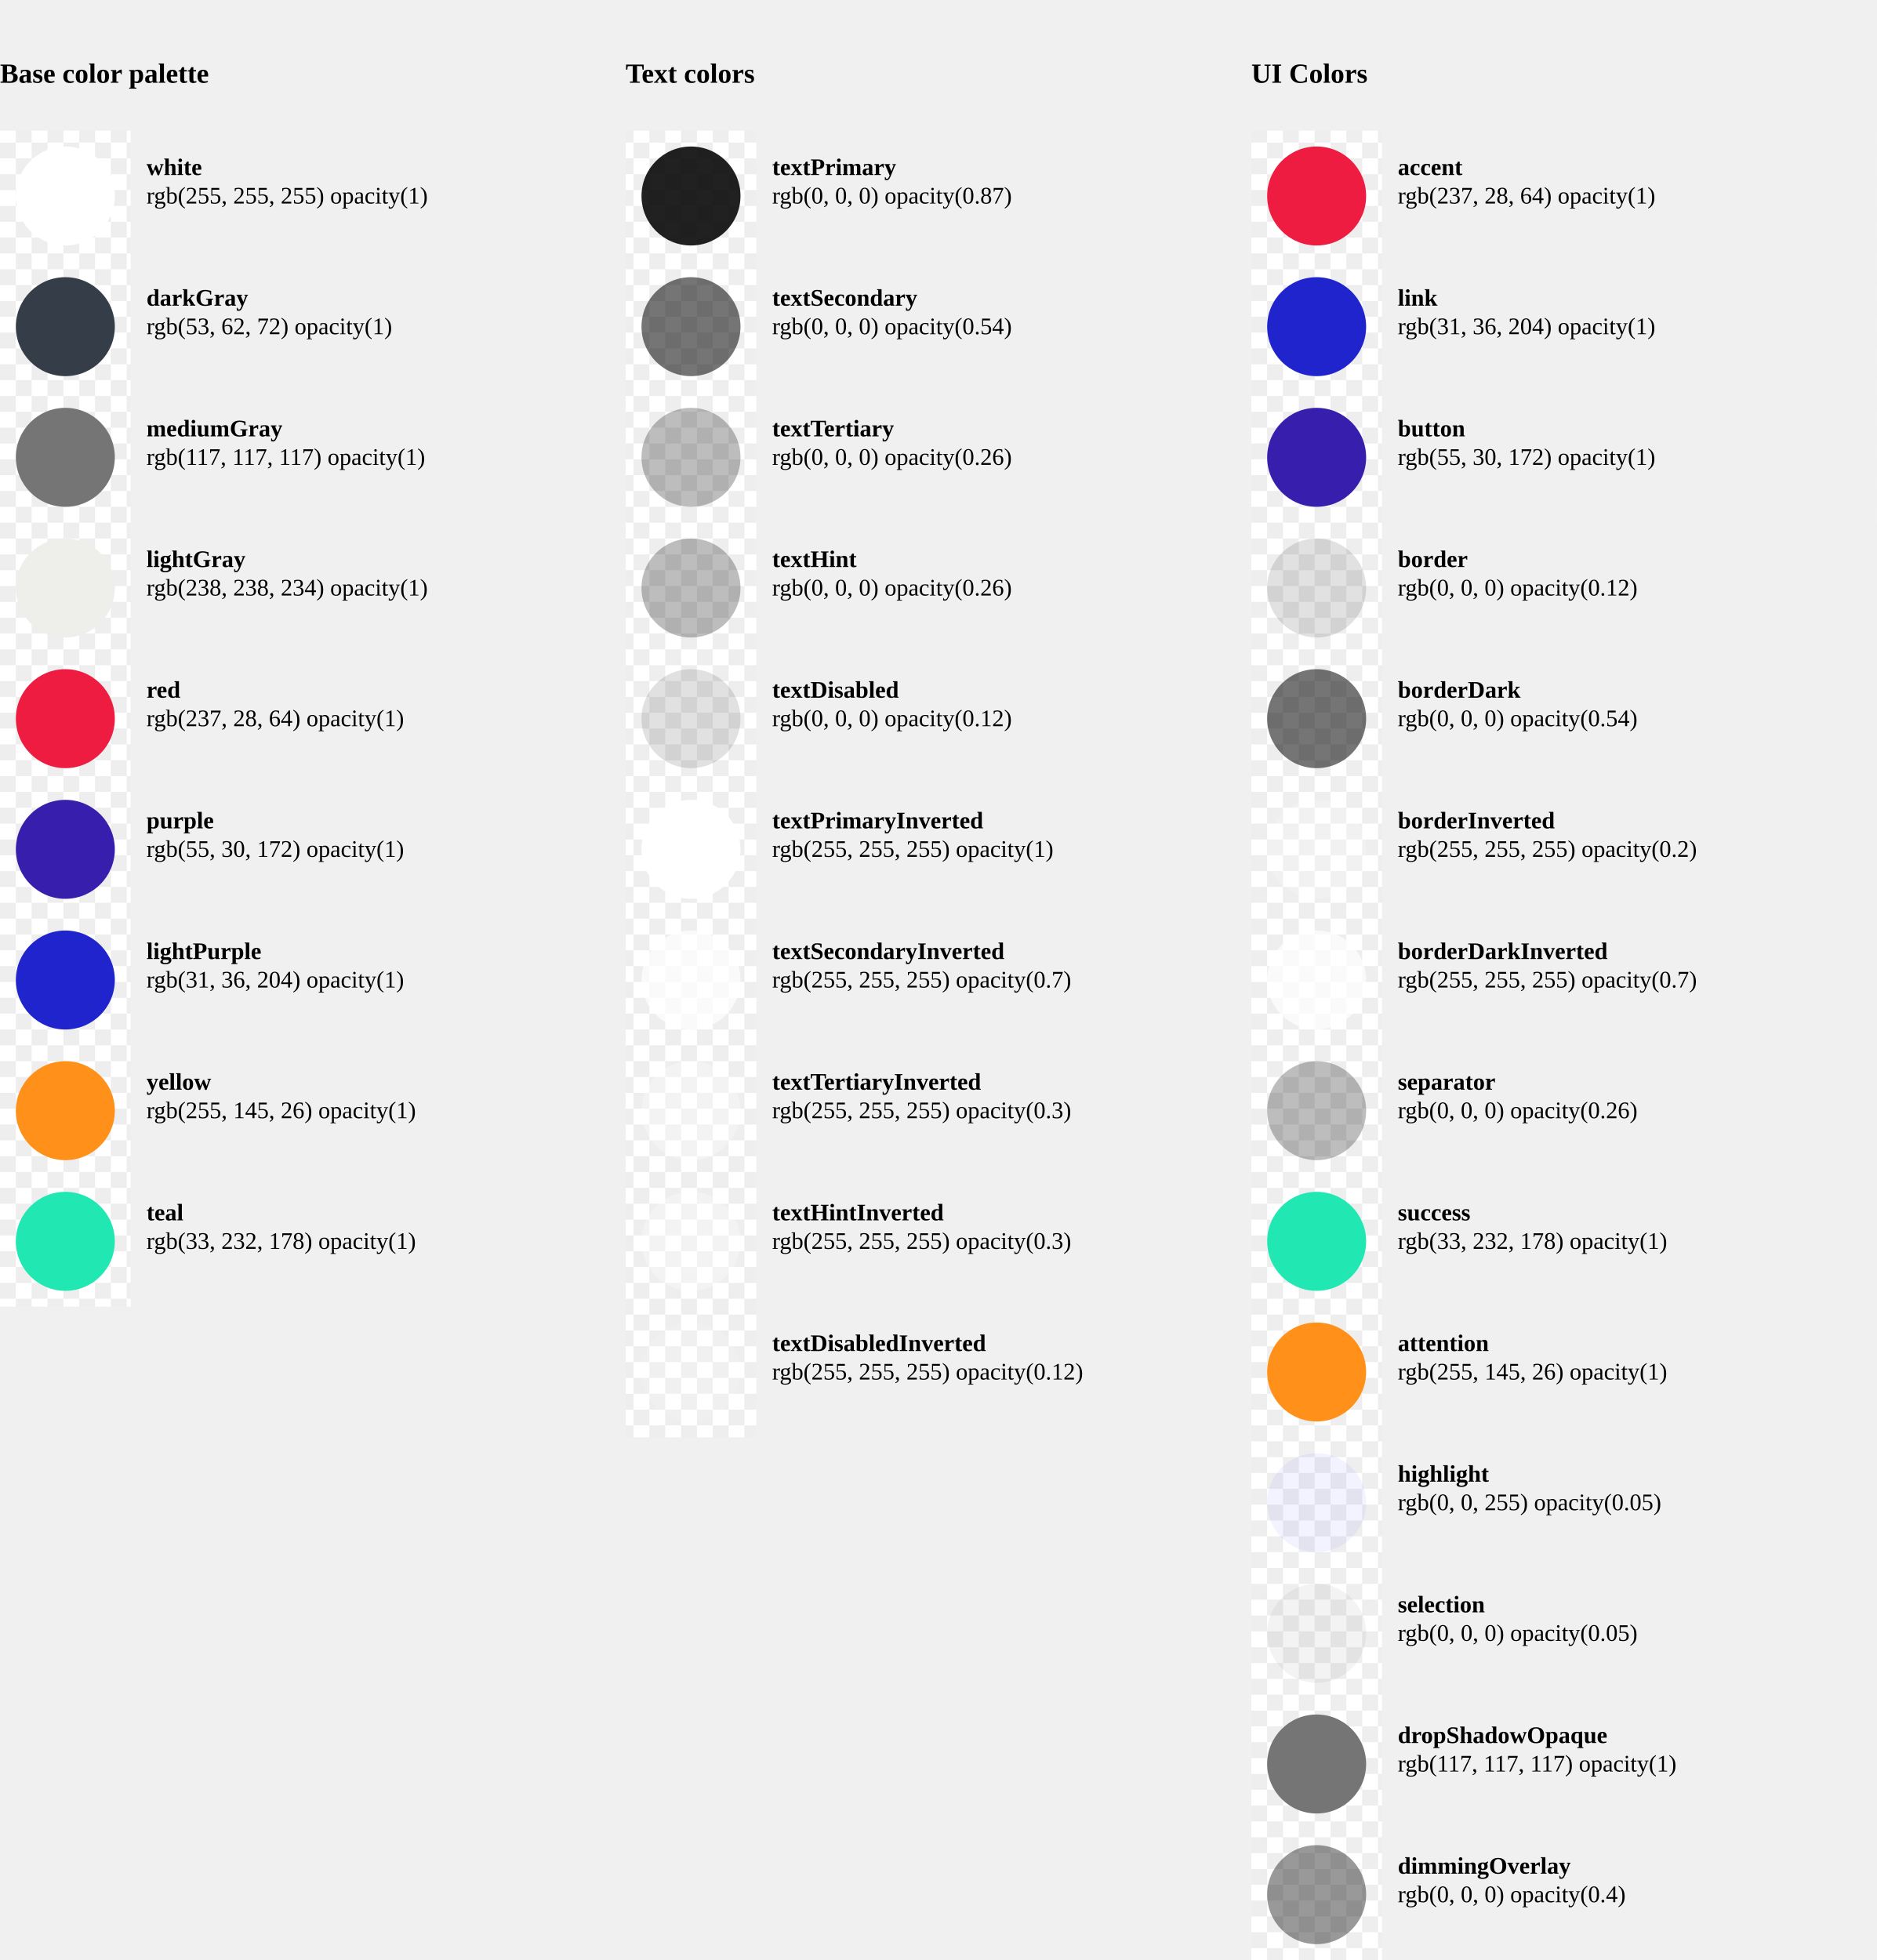
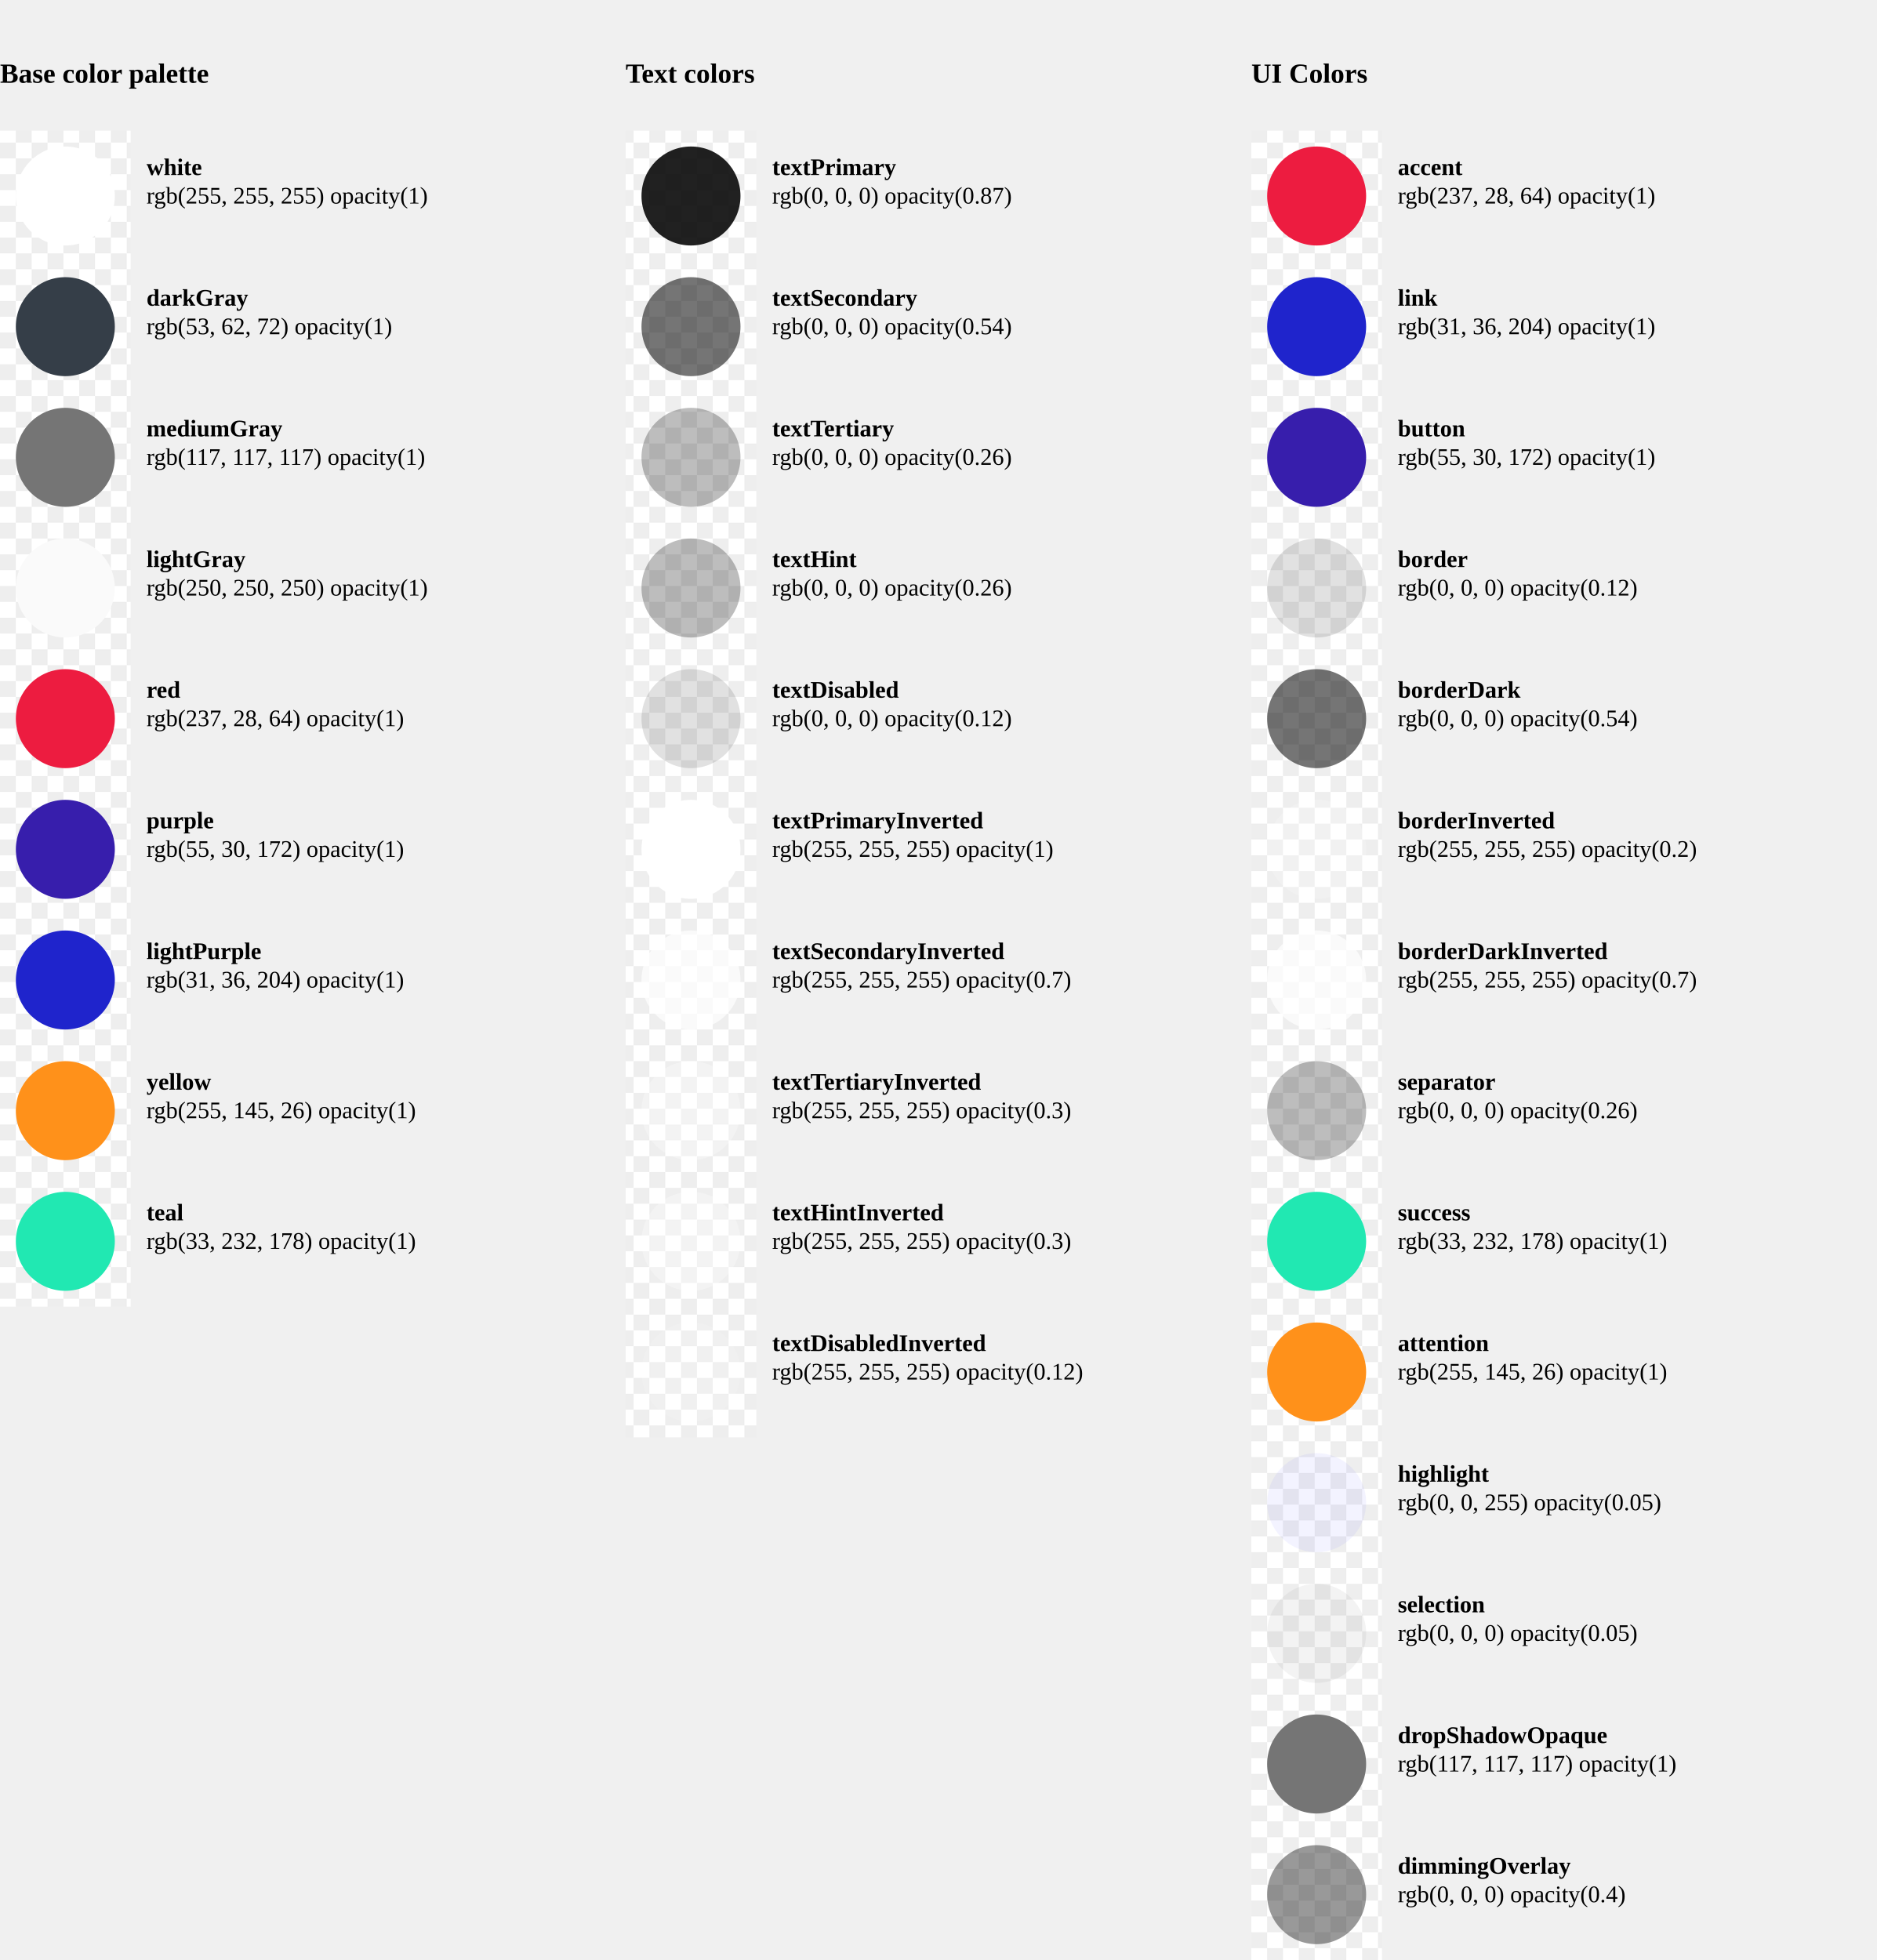
<svg xmlns="http://www.w3.org/2000/svg" version="1.1" id="Meetup_Swatches" x="0px" y="0px" width="948" height="990" viewBox="0 0 948 990" xml:space="preserve">
  <defs>
    <pattern id="dark_grid" width="16" height="16" patternUnits="userSpaceOnUse">
      <rect fill="#111" x="0" y="0" width="8" height="8" />
      <rect fill="#222" x="8" y="0" width="8" height="8" />
      <rect fill="#222" x="0" y="8" width="8" height="8" />
      <rect fill="#111" x="8" y="8" width="8" height="8" />
    </pattern>
    <pattern id="light_grid" width="16" height="16" patternUnits="userSpaceOnUse">
      <rect fill="#fff" x="0" y="0" width="8" height="8" />
      <rect fill="#eee" x="8" y="0" width="8" height="8" />
      <rect fill="#eee" x="0" y="8" width="8" height="8" />
      <rect fill="#fff" x="8" y="8" width="8" height="8" />
    </pattern>
  </defs>
  <text x="0" y="25" font-size="14">
    <tspan x="0" dy="1.2em" font-weight="bold">Base color palette</tspan>
    <tspan x="0" dy="1.2em" />
  </text>
  <rect fill="url(#light_grid)" x="0" y="66" width="66" height="594" />
  <circle cx="33" cy="99" r="25" fill="rgb(255, 255, 255)" opacity="1" />
  <text x="74" y="74" font-size="12">
    <tspan x="74" dy="1.2em" font-weight="bold">white</tspan>
    <tspan x="74" dy="1.2em">rgb(255, 255, 255) opacity(1)</tspan>
  </text>
  <circle cx="33" cy="165" r="25" fill="rgb(53, 62, 72)" opacity="1" />
  <text x="74" y="140" font-size="12">
    <tspan x="74" dy="1.2em" font-weight="bold">darkGray</tspan>
    <tspan x="74" dy="1.2em">rgb(53, 62, 72) opacity(1)</tspan>
  </text>
  <circle cx="33" cy="231" r="25" fill="rgb(117, 117, 117)" opacity="1" />
  <text x="74" y="206" font-size="12">
    <tspan x="74" dy="1.2em" font-weight="bold">mediumGray</tspan>
    <tspan x="74" dy="1.2em">rgb(117, 117, 117) opacity(1)</tspan>
  </text>
-   <circle cx="33" cy="297" r="25" fill="rgb(238, 238, 234)" opacity="1" />
+   <circle cx="33" cy="297" r="25" fill="rgb(250, 250, 250)" opacity="1" />
  <text x="74" y="272" font-size="12">
    <tspan x="74" dy="1.2em" font-weight="bold">lightGray</tspan>
-     <tspan x="74" dy="1.2em">rgb(238, 238, 234) opacity(1)</tspan>
+     <tspan x="74" dy="1.2em">rgb(250, 250, 250) opacity(1)</tspan>
  </text>
  <circle cx="33" cy="363" r="25" fill="rgb(237, 28, 64)" opacity="1" />
  <text x="74" y="338" font-size="12">
    <tspan x="74" dy="1.2em" font-weight="bold">red</tspan>
    <tspan x="74" dy="1.2em">rgb(237, 28, 64) opacity(1)</tspan>
  </text>
  <circle cx="33" cy="429" r="25" fill="rgb(55, 30, 172)" opacity="1" />
  <text x="74" y="404" font-size="12">
    <tspan x="74" dy="1.2em" font-weight="bold">purple</tspan>
    <tspan x="74" dy="1.2em">rgb(55, 30, 172) opacity(1)</tspan>
  </text>
  <circle cx="33" cy="495" r="25" fill="rgb(31, 36, 204)" opacity="1" />
  <text x="74" y="470" font-size="12">
    <tspan x="74" dy="1.2em" font-weight="bold">lightPurple</tspan>
    <tspan x="74" dy="1.2em">rgb(31, 36, 204) opacity(1)</tspan>
  </text>
  <circle cx="33" cy="561" r="25" fill="rgb(255, 145, 26)" opacity="1" />
  <text x="74" y="536" font-size="12">
    <tspan x="74" dy="1.2em" font-weight="bold">yellow</tspan>
    <tspan x="74" dy="1.2em">rgb(255, 145, 26) opacity(1)</tspan>
  </text>
  <circle cx="33" cy="627" r="25" fill="rgb(33, 232, 178)" opacity="1" />
  <text x="74" y="602" font-size="12">
    <tspan x="74" dy="1.2em" font-weight="bold">teal</tspan>
    <tspan x="74" dy="1.2em">rgb(33, 232, 178) opacity(1)</tspan>
  </text>
  <text x="316" y="25" font-size="14">
    <tspan x="316" dy="1.2em" font-weight="bold">Text colors</tspan>
    <tspan x="316" dy="1.2em" />
  </text>
  <rect fill="url(#light_grid)" x="316" y="66" width="66" height="660" />
  <circle cx="349" cy="99" r="25" fill="rgb(0, 0, 0)" opacity="0.87" />
  <text x="390" y="74" font-size="12">
    <tspan x="390" dy="1.2em" font-weight="bold">textPrimary</tspan>
    <tspan x="390" dy="1.2em">rgb(0, 0, 0) opacity(0.87)</tspan>
  </text>
  <circle cx="349" cy="165" r="25" fill="rgb(0, 0, 0)" opacity="0.54" />
  <text x="390" y="140" font-size="12">
    <tspan x="390" dy="1.2em" font-weight="bold">textSecondary</tspan>
    <tspan x="390" dy="1.2em">rgb(0, 0, 0) opacity(0.54)</tspan>
  </text>
  <circle cx="349" cy="231" r="25" fill="rgb(0, 0, 0)" opacity="0.26" />
  <text x="390" y="206" font-size="12">
    <tspan x="390" dy="1.2em" font-weight="bold">textTertiary</tspan>
    <tspan x="390" dy="1.2em">rgb(0, 0, 0) opacity(0.26)</tspan>
  </text>
  <circle cx="349" cy="297" r="25" fill="rgb(0, 0, 0)" opacity="0.26" />
  <text x="390" y="272" font-size="12">
    <tspan x="390" dy="1.2em" font-weight="bold">textHint</tspan>
    <tspan x="390" dy="1.2em">rgb(0, 0, 0) opacity(0.26)</tspan>
  </text>
  <circle cx="349" cy="363" r="25" fill="rgb(0, 0, 0)" opacity="0.12" />
  <text x="390" y="338" font-size="12">
    <tspan x="390" dy="1.2em" font-weight="bold">textDisabled</tspan>
    <tspan x="390" dy="1.2em">rgb(0, 0, 0) opacity(0.12)</tspan>
  </text>
  <circle cx="349" cy="429" r="25" fill="rgb(255, 255, 255)" opacity="1" />
  <text x="390" y="404" font-size="12">
    <tspan x="390" dy="1.2em" font-weight="bold">textPrimaryInverted</tspan>
    <tspan x="390" dy="1.2em">rgb(255, 255, 255) opacity(1)</tspan>
  </text>
  <circle cx="349" cy="495" r="25" fill="rgb(255, 255, 255)" opacity="0.7" />
  <text x="390" y="470" font-size="12">
    <tspan x="390" dy="1.2em" font-weight="bold">textSecondaryInverted</tspan>
    <tspan x="390" dy="1.2em">rgb(255, 255, 255) opacity(0.7)</tspan>
  </text>
  <circle cx="349" cy="561" r="25" fill="rgb(255, 255, 255)" opacity="0.3" />
  <text x="390" y="536" font-size="12">
    <tspan x="390" dy="1.2em" font-weight="bold">textTertiaryInverted</tspan>
    <tspan x="390" dy="1.2em">rgb(255, 255, 255) opacity(0.3)</tspan>
  </text>
  <circle cx="349" cy="627" r="25" fill="rgb(255, 255, 255)" opacity="0.3" />
  <text x="390" y="602" font-size="12">
    <tspan x="390" dy="1.2em" font-weight="bold">textHintInverted</tspan>
    <tspan x="390" dy="1.2em">rgb(255, 255, 255) opacity(0.3)</tspan>
  </text>
  <circle cx="349" cy="693" r="25" fill="rgb(255, 255, 255)" opacity="0.12" />
  <text x="390" y="668" font-size="12">
    <tspan x="390" dy="1.2em" font-weight="bold">textDisabledInverted</tspan>
    <tspan x="390" dy="1.2em">rgb(255, 255, 255) opacity(0.12)</tspan>
  </text>
  <text x="632" y="25" font-size="14">
    <tspan x="632" dy="1.2em" font-weight="bold">UI Colors</tspan>
    <tspan x="632" dy="1.2em" />
  </text>
  <rect fill="url(#light_grid)" x="632" y="66" width="66" height="924" />
  <circle cx="665" cy="99" r="25" fill="rgb(237, 28, 64)" opacity="1" />
  <text x="706" y="74" font-size="12">
    <tspan x="706" dy="1.2em" font-weight="bold">accent</tspan>
    <tspan x="706" dy="1.2em">rgb(237, 28, 64) opacity(1)</tspan>
  </text>
  <circle cx="665" cy="165" r="25" fill="rgb(31, 36, 204)" opacity="1" />
  <text x="706" y="140" font-size="12">
    <tspan x="706" dy="1.2em" font-weight="bold">link</tspan>
    <tspan x="706" dy="1.2em">rgb(31, 36, 204) opacity(1)</tspan>
  </text>
  <circle cx="665" cy="231" r="25" fill="rgb(55, 30, 172)" opacity="1" />
  <text x="706" y="206" font-size="12">
    <tspan x="706" dy="1.2em" font-weight="bold">button</tspan>
    <tspan x="706" dy="1.2em">rgb(55, 30, 172) opacity(1)</tspan>
  </text>
  <circle cx="665" cy="297" r="25" fill="rgb(0, 0, 0)" opacity="0.12" />
  <text x="706" y="272" font-size="12">
    <tspan x="706" dy="1.2em" font-weight="bold">border</tspan>
    <tspan x="706" dy="1.2em">rgb(0, 0, 0) opacity(0.12)</tspan>
  </text>
  <circle cx="665" cy="363" r="25" fill="rgb(0, 0, 0)" opacity="0.54" />
  <text x="706" y="338" font-size="12">
    <tspan x="706" dy="1.2em" font-weight="bold">borderDark</tspan>
    <tspan x="706" dy="1.2em">rgb(0, 0, 0) opacity(0.54)</tspan>
  </text>
  <circle cx="665" cy="429" r="25" fill="rgb(255, 255, 255)" opacity="0.2" />
  <text x="706" y="404" font-size="12">
    <tspan x="706" dy="1.2em" font-weight="bold">borderInverted</tspan>
    <tspan x="706" dy="1.2em">rgb(255, 255, 255) opacity(0.2)</tspan>
  </text>
  <circle cx="665" cy="495" r="25" fill="rgb(255, 255, 255)" opacity="0.7" />
  <text x="706" y="470" font-size="12">
    <tspan x="706" dy="1.2em" font-weight="bold">borderDarkInverted</tspan>
    <tspan x="706" dy="1.2em">rgb(255, 255, 255) opacity(0.7)</tspan>
  </text>
  <circle cx="665" cy="561" r="25" fill="rgb(0, 0, 0)" opacity="0.26" />
  <text x="706" y="536" font-size="12">
    <tspan x="706" dy="1.2em" font-weight="bold">separator</tspan>
    <tspan x="706" dy="1.2em">rgb(0, 0, 0) opacity(0.26)</tspan>
  </text>
  <circle cx="665" cy="627" r="25" fill="rgb(33, 232, 178)" opacity="1" />
  <text x="706" y="602" font-size="12">
    <tspan x="706" dy="1.2em" font-weight="bold">success</tspan>
    <tspan x="706" dy="1.2em">rgb(33, 232, 178) opacity(1)</tspan>
  </text>
  <circle cx="665" cy="693" r="25" fill="rgb(255, 145, 26)" opacity="1" />
  <text x="706" y="668" font-size="12">
    <tspan x="706" dy="1.2em" font-weight="bold">attention</tspan>
    <tspan x="706" dy="1.2em">rgb(255, 145, 26) opacity(1)</tspan>
  </text>
  <circle cx="665" cy="759" r="25" fill="rgb(0, 0, 255)" opacity="0.05" />
  <text x="706" y="734" font-size="12">
    <tspan x="706" dy="1.2em" font-weight="bold">highlight</tspan>
    <tspan x="706" dy="1.2em">rgb(0, 0, 255) opacity(0.05)</tspan>
  </text>
  <circle cx="665" cy="825" r="25" fill="rgb(0, 0, 0)" opacity="0.05" />
  <text x="706" y="800" font-size="12">
    <tspan x="706" dy="1.2em" font-weight="bold">selection</tspan>
    <tspan x="706" dy="1.2em">rgb(0, 0, 0) opacity(0.05)</tspan>
  </text>
  <circle cx="665" cy="891" r="25" fill="rgb(117, 117, 117)" opacity="1" />
  <text x="706" y="866" font-size="12">
    <tspan x="706" dy="1.2em" font-weight="bold">dropShadowOpaque</tspan>
    <tspan x="706" dy="1.2em">rgb(117, 117, 117) opacity(1)</tspan>
  </text>
  <circle cx="665" cy="957" r="25" fill="rgb(0, 0, 0)" opacity="0.4" />
  <text x="706" y="932" font-size="12">
    <tspan x="706" dy="1.2em" font-weight="bold">dimmingOverlay</tspan>
    <tspan x="706" dy="1.2em">rgb(0, 0, 0) opacity(0.4)</tspan>
  </text>
  <text x="948" y="25" font-size="14">
    <tspan x="948" dy="1.2em" font-weight="bold">Background colors</tspan>
    <tspan x="948" dy="1.2em" />
  </text>
  <rect fill="url(#light_grid)" x="948" y="66" width="66" height="198" />
  <circle cx="981" cy="99" r="25" fill="rgb(255, 255, 255)" opacity="1" />
  <text x="1022" y="74" font-size="12">
    <tspan x="1022" dy="1.2em" font-weight="bold">contentBG</tspan>
    <tspan x="1022" dy="1.2em">rgb(255, 255, 255) opacity(1)</tspan>
  </text>
  <circle cx="981" cy="165" r="25" fill="rgb(53, 62, 72)" opacity="1" />
  <text x="1022" y="140" font-size="12">
    <tspan x="1022" dy="1.2em" font-weight="bold">contentBGInverted</tspan>
    <tspan x="1022" dy="1.2em">rgb(53, 62, 72) opacity(1)</tspan>
  </text>
-   <circle cx="981" cy="231" r="25" fill="rgb(238, 238, 234)" opacity="1" />
+   <circle cx="981" cy="231" r="25" fill="rgb(250, 250, 250)" opacity="1" />
  <text x="1022" y="206" font-size="12">
    <tspan x="1022" dy="1.2em" font-weight="bold">collectionBG</tspan>
-     <tspan x="1022" dy="1.2em">rgb(238, 238, 234) opacity(1)</tspan>
+     <tspan x="1022" dy="1.2em">rgb(250, 250, 250) opacity(1)</tspan>
  </text>
</svg>
